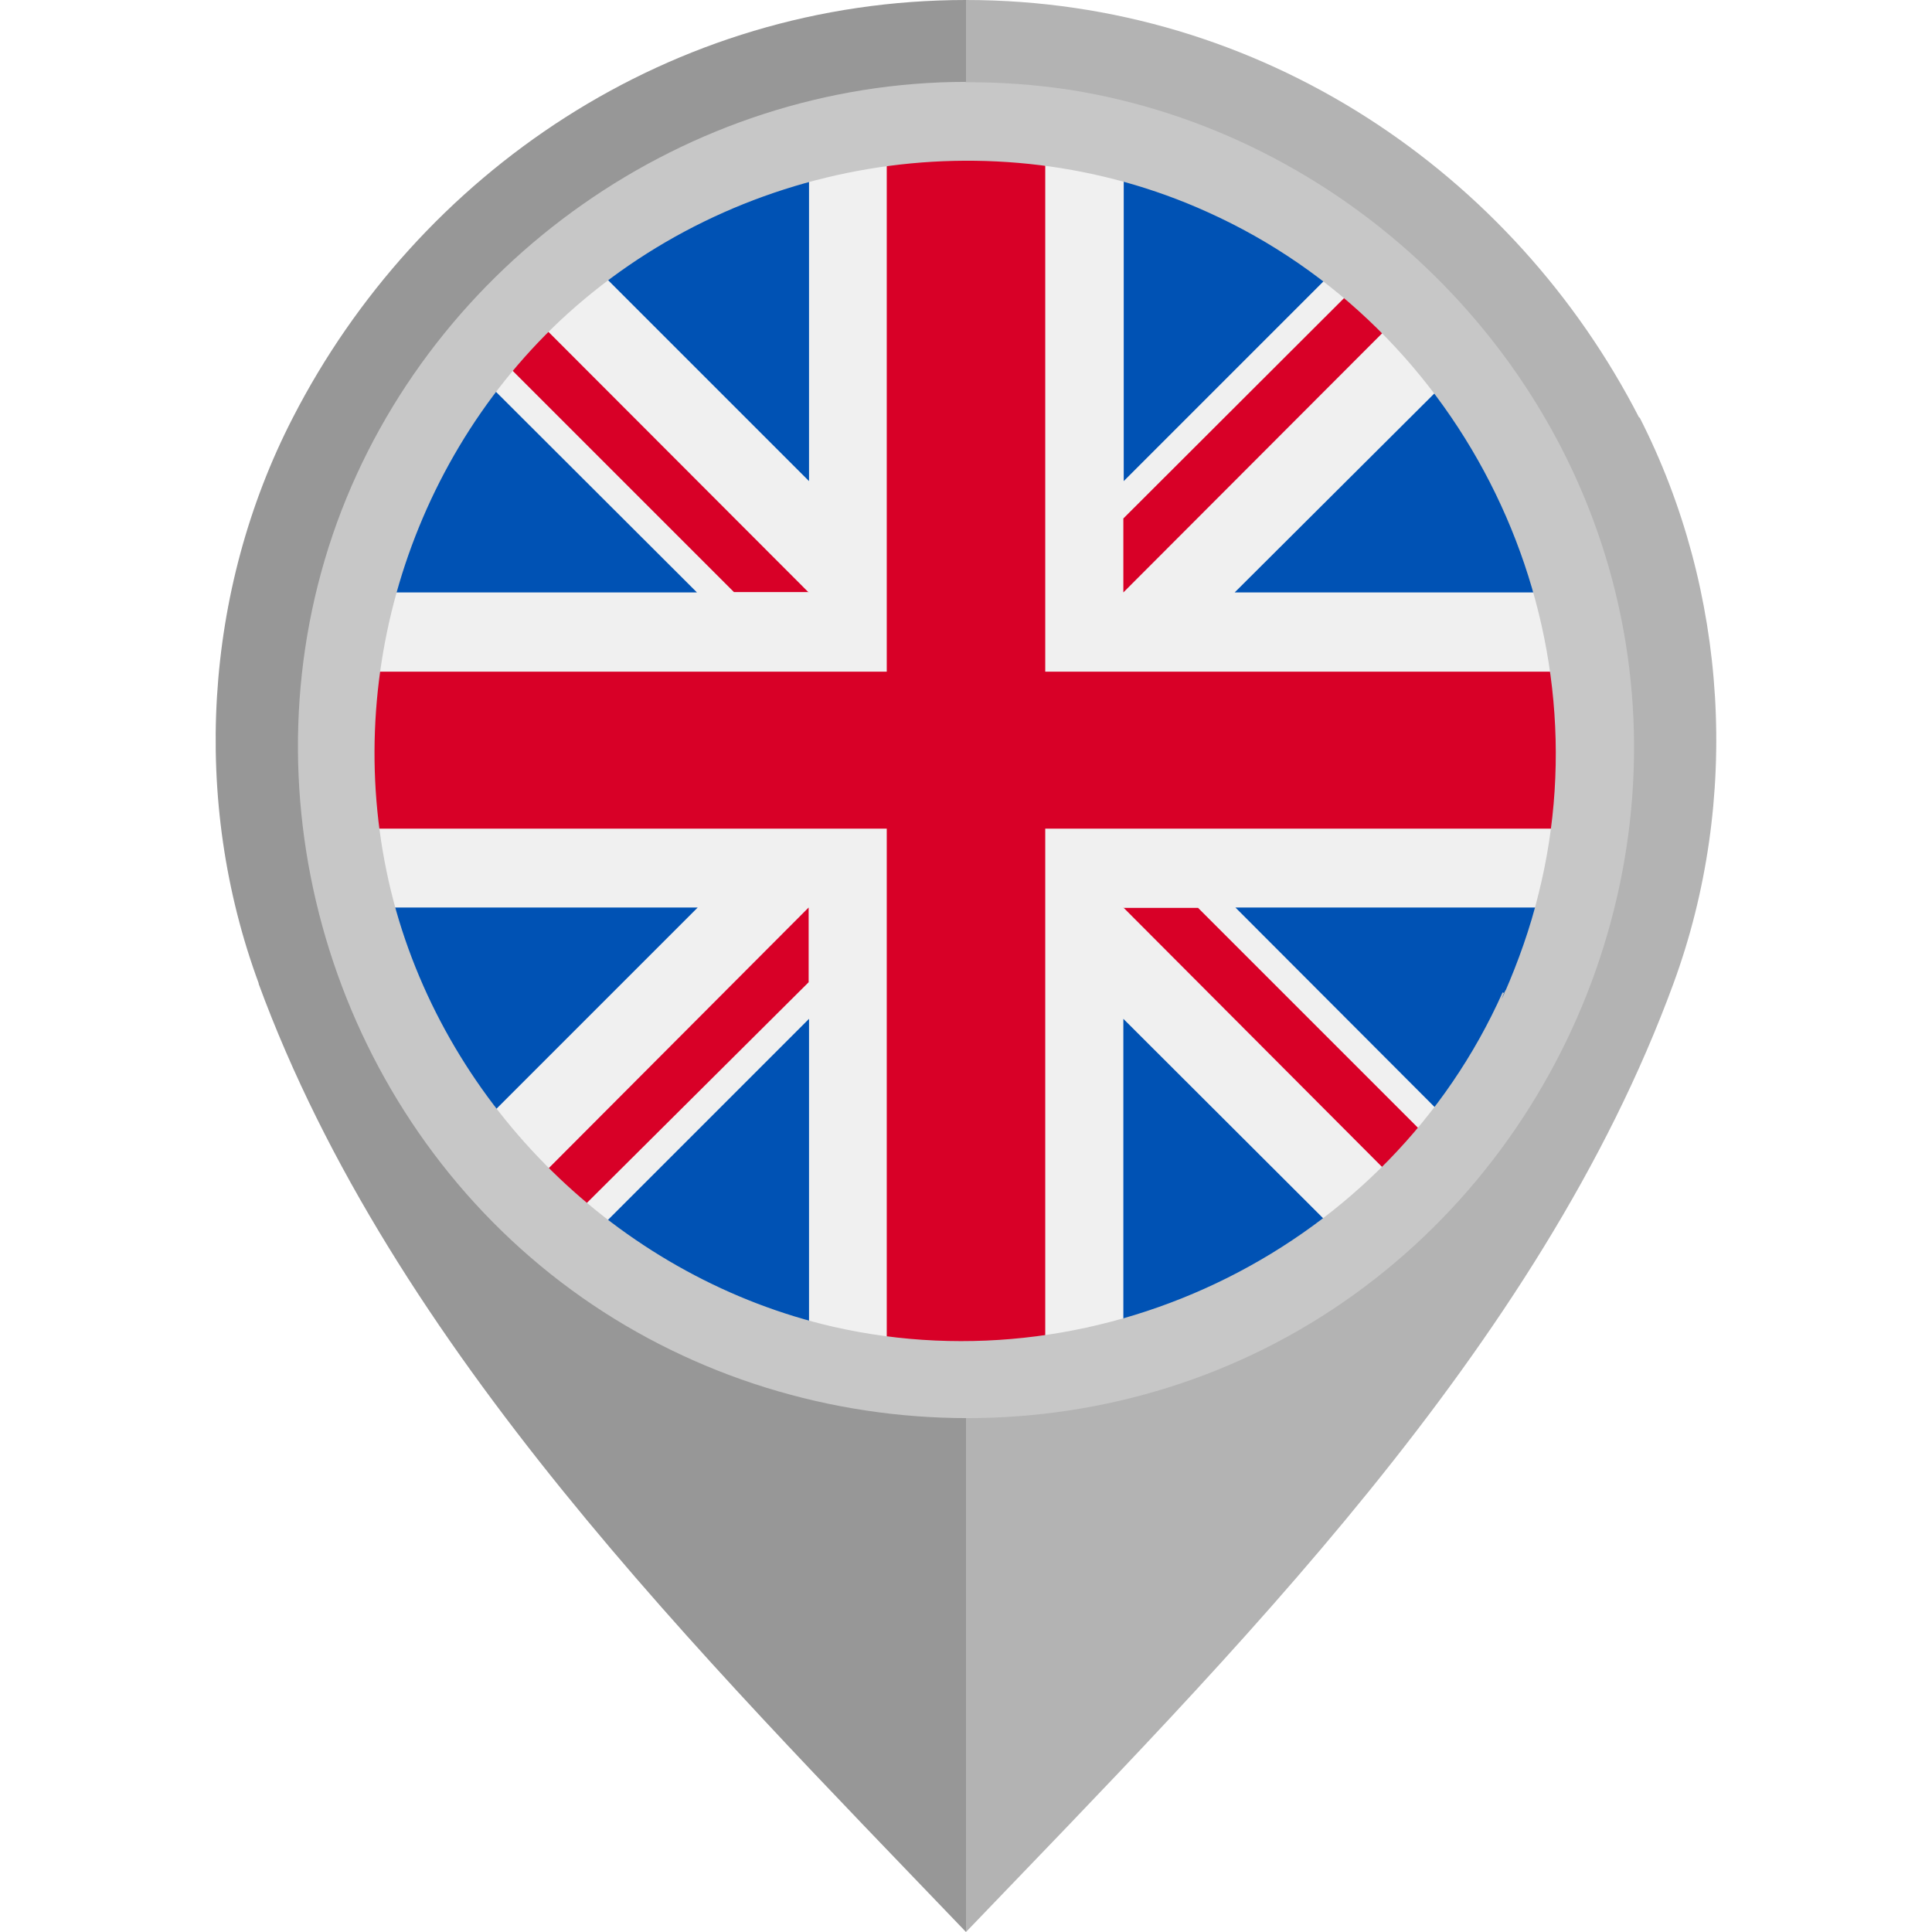
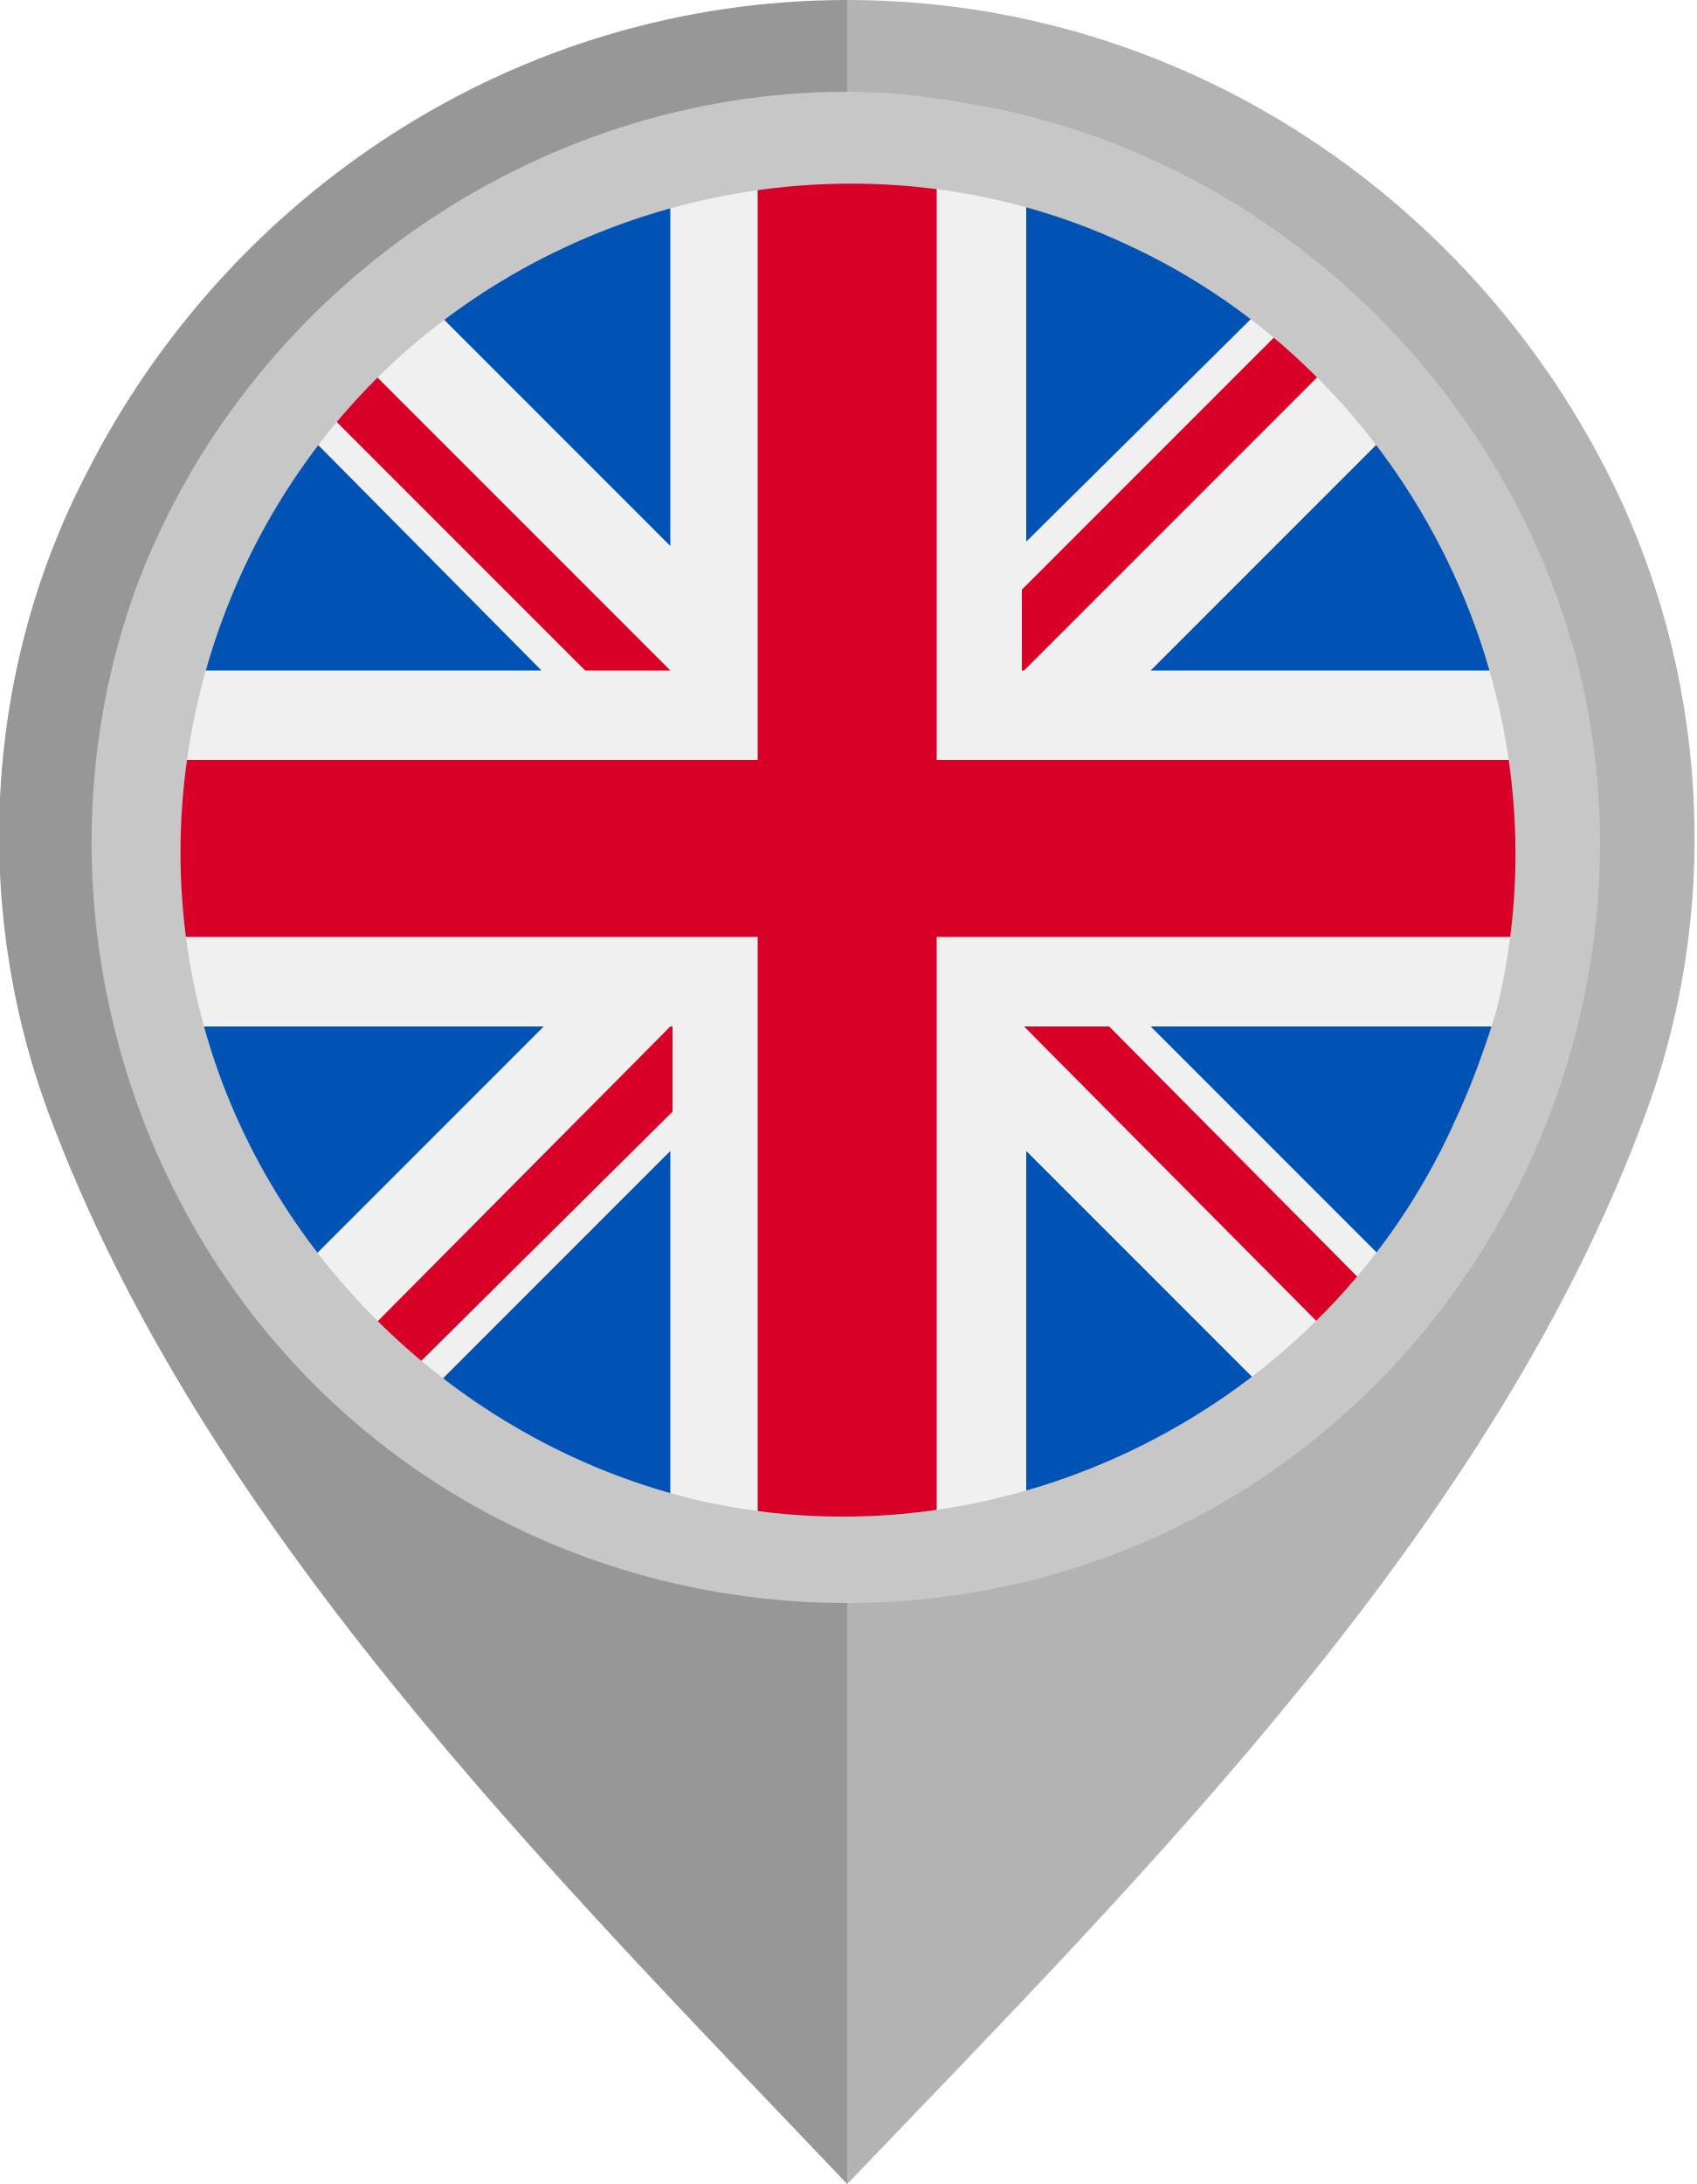
- <svg xmlns="http://www.w3.org/2000/svg" viewBox="0 0 512 512">
-   <path fill="#b3b3b3" d="M434.4 110.7C401.2 46 334.4 0 256 0v101.3c55.5 0 100.6 43.7 100.6 99.2 0 54.8-45.5 102-100.6 102V512c70.6-73.6 152-154.5 187.5-251.4 17.8-48.5 14.5-104-9-150z" />
-   <path fill="#979797" d="M68.5 260.6c35.6 97 117 177.8 187.5 251.4V302.5c-55 0-100.6-47.2-100.6-102 0-55.5 45-99.2 100.6-99.2V0C177.6 0 110.8 46 77.6 110.7c-23.6 45.8-27 101.4-9 150z" />
-   <circle cx="256" cy="198.8" r="160" fill="#f0f0f0" />
-   <path fill="#0052b4" d="M129 101.4c-12.5 16.3-22 35.2-27.5 55.6h83.2L129 101.4zM410.6 157c-5.5-20.4-15-39.3-27.6-55.6L327.2 157h83.2zm-309 83.5c5.5 20.5 15 39.3 27.6 55.7l55.7-55.7h-83.5zm252-168.7c-16.4-12.5-35.3-22-55.8-27.5v83.2l55.7-55.7zm-195 254c16.4 12.5 35.3 22 55.8 27.5V270l-55.7 55.7zm55.8-281.5c-20.5 5.5-39.4 15-55.7 27.5l55.7 55.7V44.3zm83.4 309c20.5-5.6 39.4-15 55.7-27.6L297.7 270v83.3zm29.6-112.8l55.6 55.7c12.5-16.4 22-35.2 27.5-55.7h-83.2z" />
-   <g fill="#d80027">
-     <path d="M414.6 178H277V40a161.5 161.5 0 0 0-42 0v138H97.5a161.4 161.4 0 0 0 0 41.6H235v137.8a161.5 161.5 0 0 0 42 0V219.6h137.6a161.5 161.5 0 0 0 0-41.7z" />
-     <path d="M297.7 240.5L369 312a161 161 0 0 0 9.5-10.4l-61-61h-19.8zm-83.4 0L143 312a161 161 0 0 0 10 9.3l61.3-61v-19.8zm0-83.5L143 85.6a161 161 0 0 0-9.5 10.3l61 61h19.8zm83.4 0L369 85.6a161 161 0 0 0-10-9.4l-61.3 61.2V157z" />
+ <svg xmlns="http://www.w3.org/2000/svg" version="1.1" id="Layer_1" x="0px" y="0px" width="77.7px" height="100px" viewBox="383.2 200 77.7 100" style="enable-background:new 383.2 200 77.7 100;" xml:space="preserve">
+   <style type="text/css">
+ 	  .st0{fill:#B3B3B3;}
+ 	  .st1{fill:#979797;}
+ 	  .st2{fill:#F0F0F0;}
+ 	  .st3{fill:#0052B4;}
+ 	  .st4{fill:#D80027;}
+ 	  .st5{fill:#C7C7C7;}
+ 	</style>
+   <g>
+     <path class="st0" d="M456.8,221.6C450.4,209,437.3,200,422,200v19.8c10.8,0,19.6,8.5,19.6,19.4c0,10.7-8.9,19.9-19.6,19.9V300 c13.8-14.4,29.7-30.2,36.6-49.1C462.1,241.4,461.4,230.6,456.8,221.6L456.8,221.6z" />
+     <path class="st1" d="M385.4,250.9c7,18.9,22.9,34.7,36.6,49.1v-40.9c-10.7,0-19.6-9.2-19.6-19.9c0-10.8,8.8-19.4,19.6-19.4V200 c-15.3,0-28.4,9-34.8,21.6C382.5,230.6,381.9,241.4,385.4,250.9L385.4,250.9z" />
+     <circle class="st2" cx="422" cy="238.8" r="31.2" />
+     <path class="st3" d="M397.2,219.8c-2.4,3.2-4.3,6.9-5.4,10.9h16.2L397.2,219.8z M452.2,230.7c-1.1-4-2.9-7.7-5.4-10.9l-10.9,10.9 H452.2L452.2,230.7z M391.8,247c1.1,4,2.9,7.7,5.4,10.9l10.9-10.9H391.8L391.8,247z M441.1,214c-3.2-2.4-6.9-4.3-10.9-5.4v16.2 L441.1,214L441.1,214z M403,263.6c3.2,2.4,6.9,4.3,10.9,5.4v-16.3L403,263.6L403,263.6z M413.9,208.7c-4,1.1-7.7,2.9-10.9,5.4 l10.9,10.9V208.7L413.9,208.7z M430.2,269c4-1.1,7.7-2.9,10.9-5.4l-10.9-10.9L430.2,269L430.2,269z M435.9,247l10.9,10.9 c2.4-3.2,4.3-6.9,5.4-10.9H435.9L435.9,247z" />
+     <g>
+       <path class="st4" d="M453,234.8h-26.9v-27c-2.7-0.4-5.5-0.4-8.2,0v27H391c-0.4,2.7-0.4,5.4,0,8.1h26.9v26.9c2.7,0.4,5.5,0.4,8.2,0 v-26.9H453C453.3,240.2,453.3,237.4,453,234.8L453,234.8z" />
+       <path class="st4" d="M430.1,247l13.9,14c0.6-0.6,1.3-1.3,1.9-2L434,247L430.1,247L430.1,247z M413.9,247l-13.9,14 c0.6,0.6,1.3,1.2,2,1.8l12-11.9V247L413.9,247z M413.9,230.7l-13.9-13.9c-0.6,0.6-1.3,1.3-1.9,2l11.9,11.9L413.9,230.7 L413.9,230.7z M430.1,230.7l13.9-13.9c-0.6-0.6-1.3-1.3-2-1.8l-12,12V230.7z" />
+     </g>
+     <path class="st5" d="M422,204.2c-14.4,0-27.6,9.3-32.6,22.8c-4.9,13.6-0.6,29.3,10.5,38.5c11.2,9.3,27.4,10.5,39.8,3 c12.4-7.5,19-22.4,16.1-36.6c-2.9-13.9-14.5-25-28.5-27.2C425.6,204.4,423.8,204.2,422,204.2 M449.8,251.4 c-5.9,13.1-20.6,20.5-34.6,17.3c-10.7-2.5-19.6-10.9-22.6-21.5c-3.1-10.9,0.3-22.8,8.5-30.5c9-8.4,22.4-10.7,33.5-5.6 c13.3,6,20.7,21.1,17.1,35.3C451.2,248,450.6,249.7,449.8,251.4C449.4,252.3,450.1,250.7,449.8,251.4" />
  </g>
-   <path fill="#c7c7c7" d="M256 21.7c-73.8 0-141.5 47.6-166.7 116.8-25.3 69.8-3 149.8 54 197 57.2 47.4 140.4 53.7 204 15.2 63.6-38.5 97.2-114.6 82.2-187.5-14.6-71.4-74-128-146-139.4a178.2 178.2 0 0 0-27.6-2M398.2 263c-30 67.2-105.4 105-177.4 88.6C166 339 120.5 295.8 105 241.4c-15.7-55.7 1.4-116.8 43.4-156.4C194.3 42 263 30.4 320 56.2c68.3 30.7 106 108 87.7 180.8-2.2 9-5.3 17.7-9 26.2-2.2 4.6 1.4-3.5 0 0" />
</svg>
